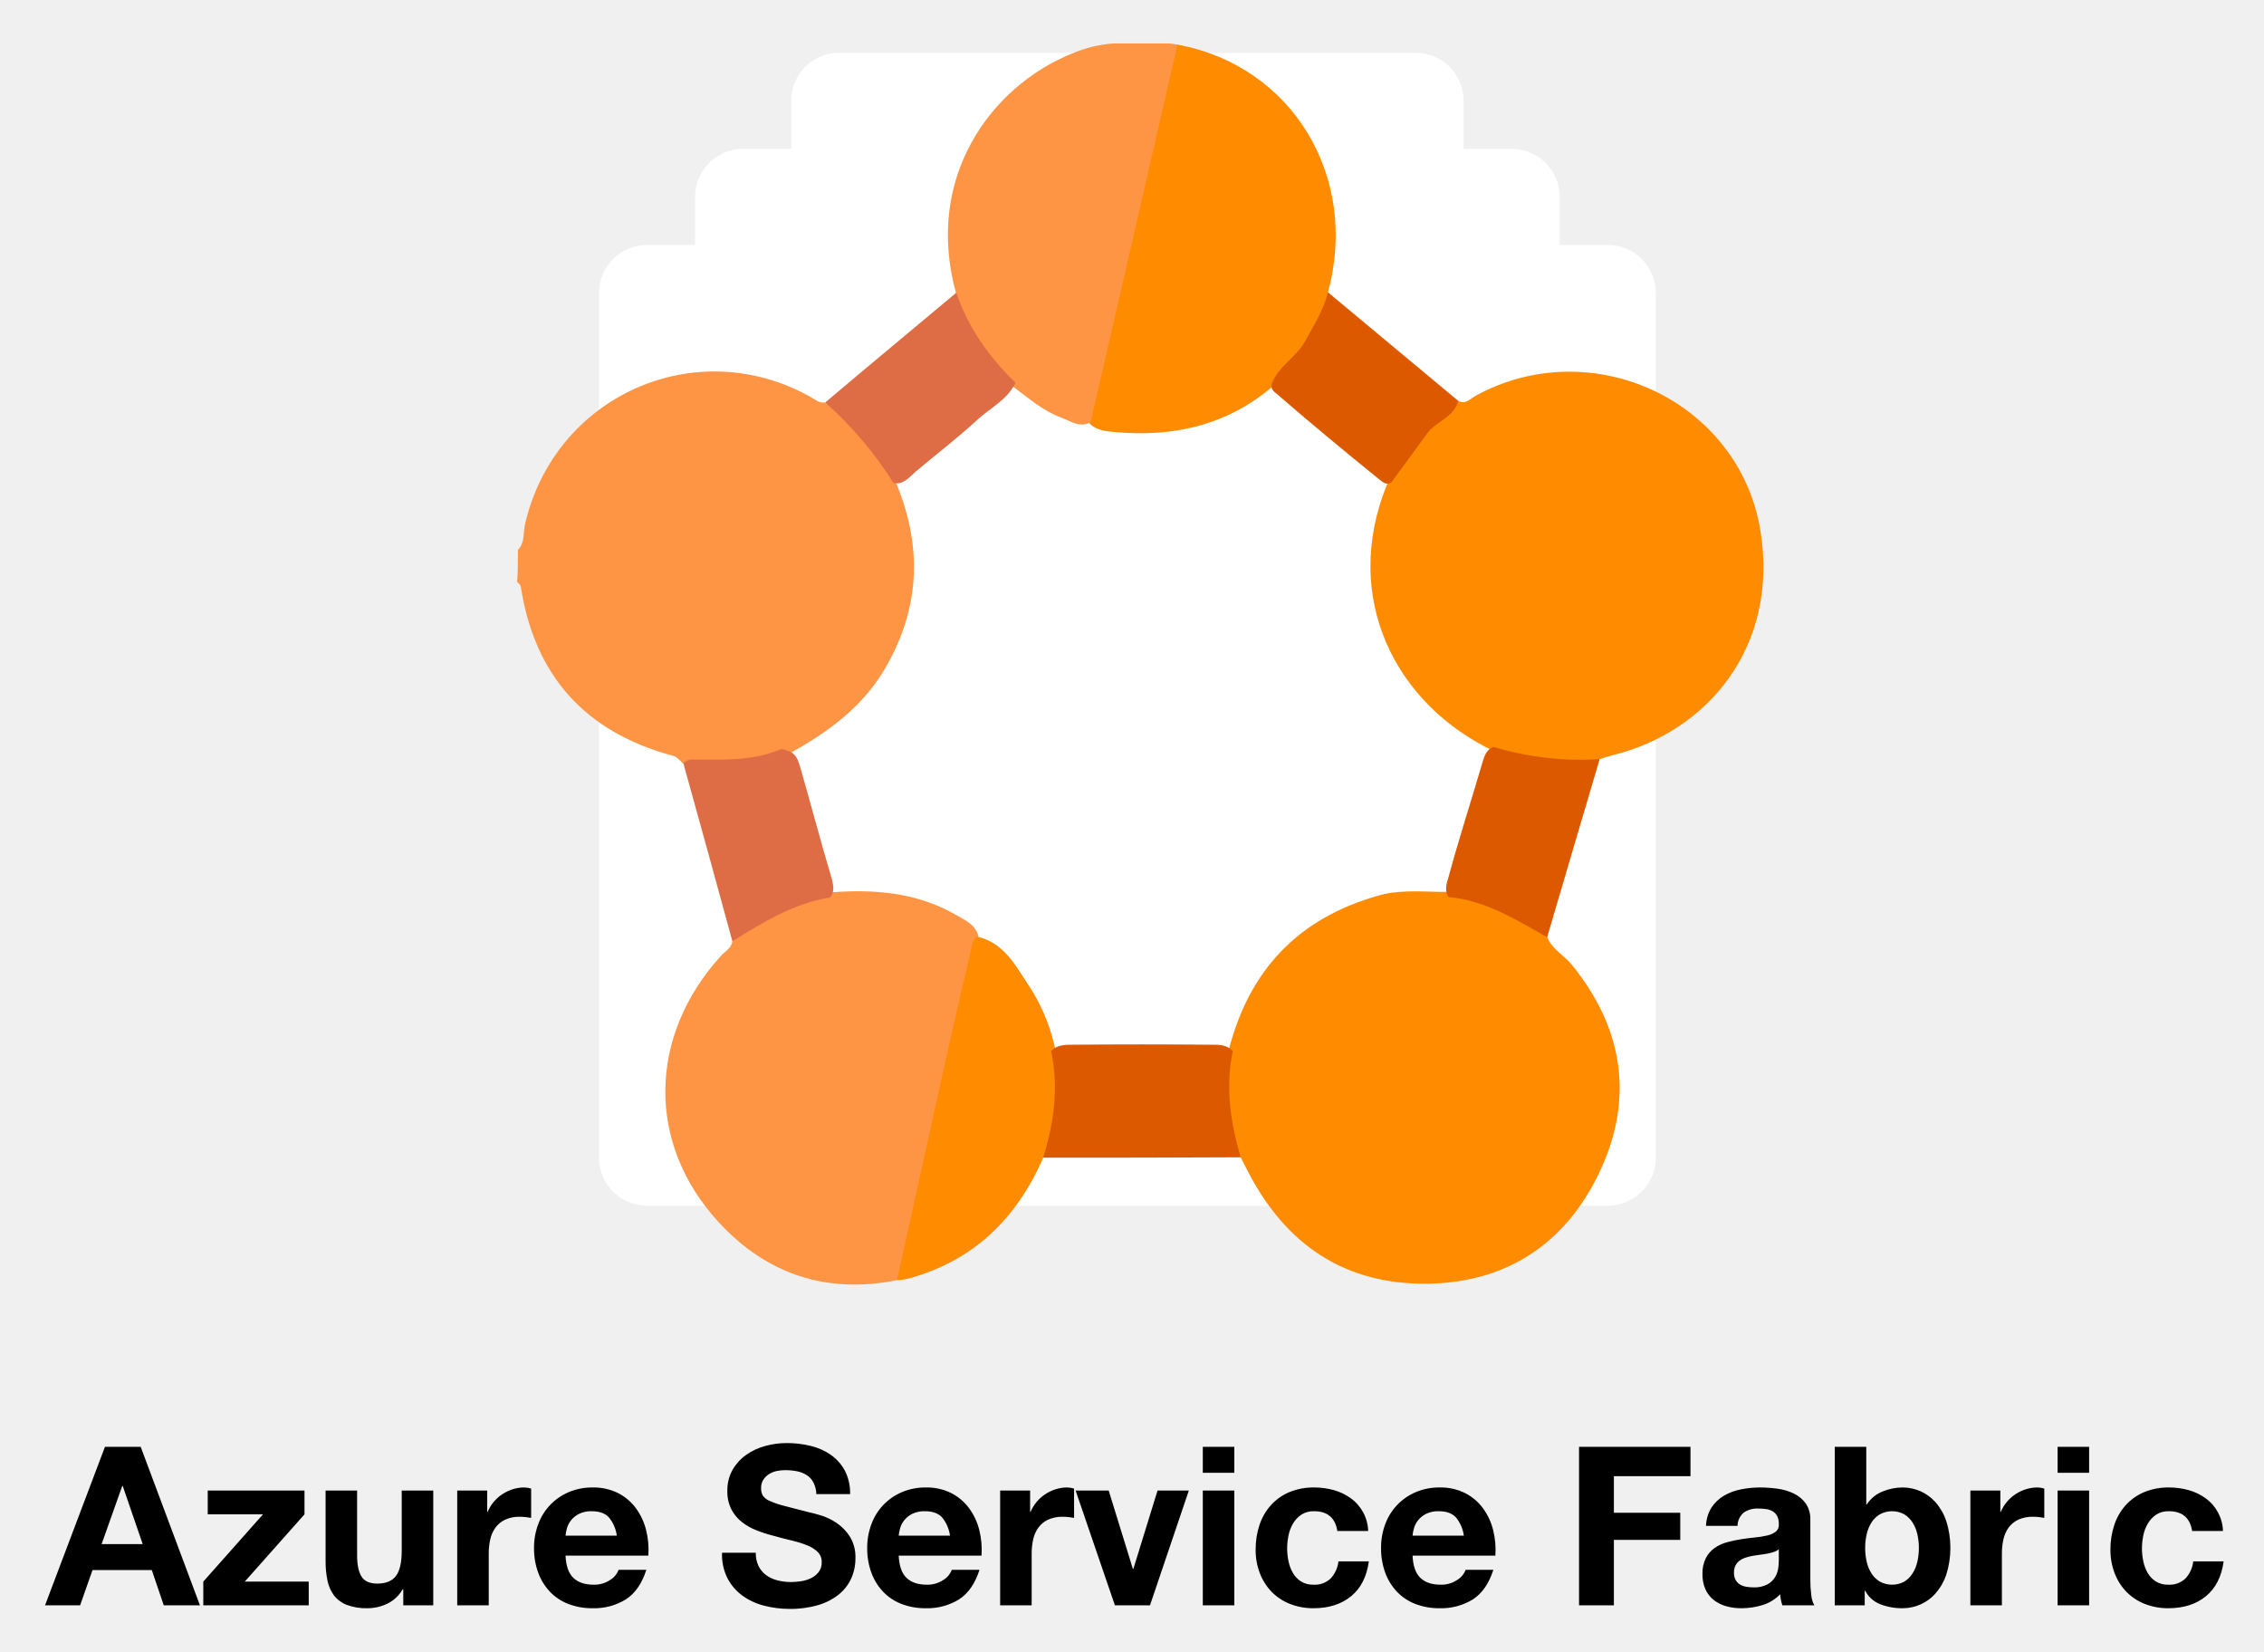
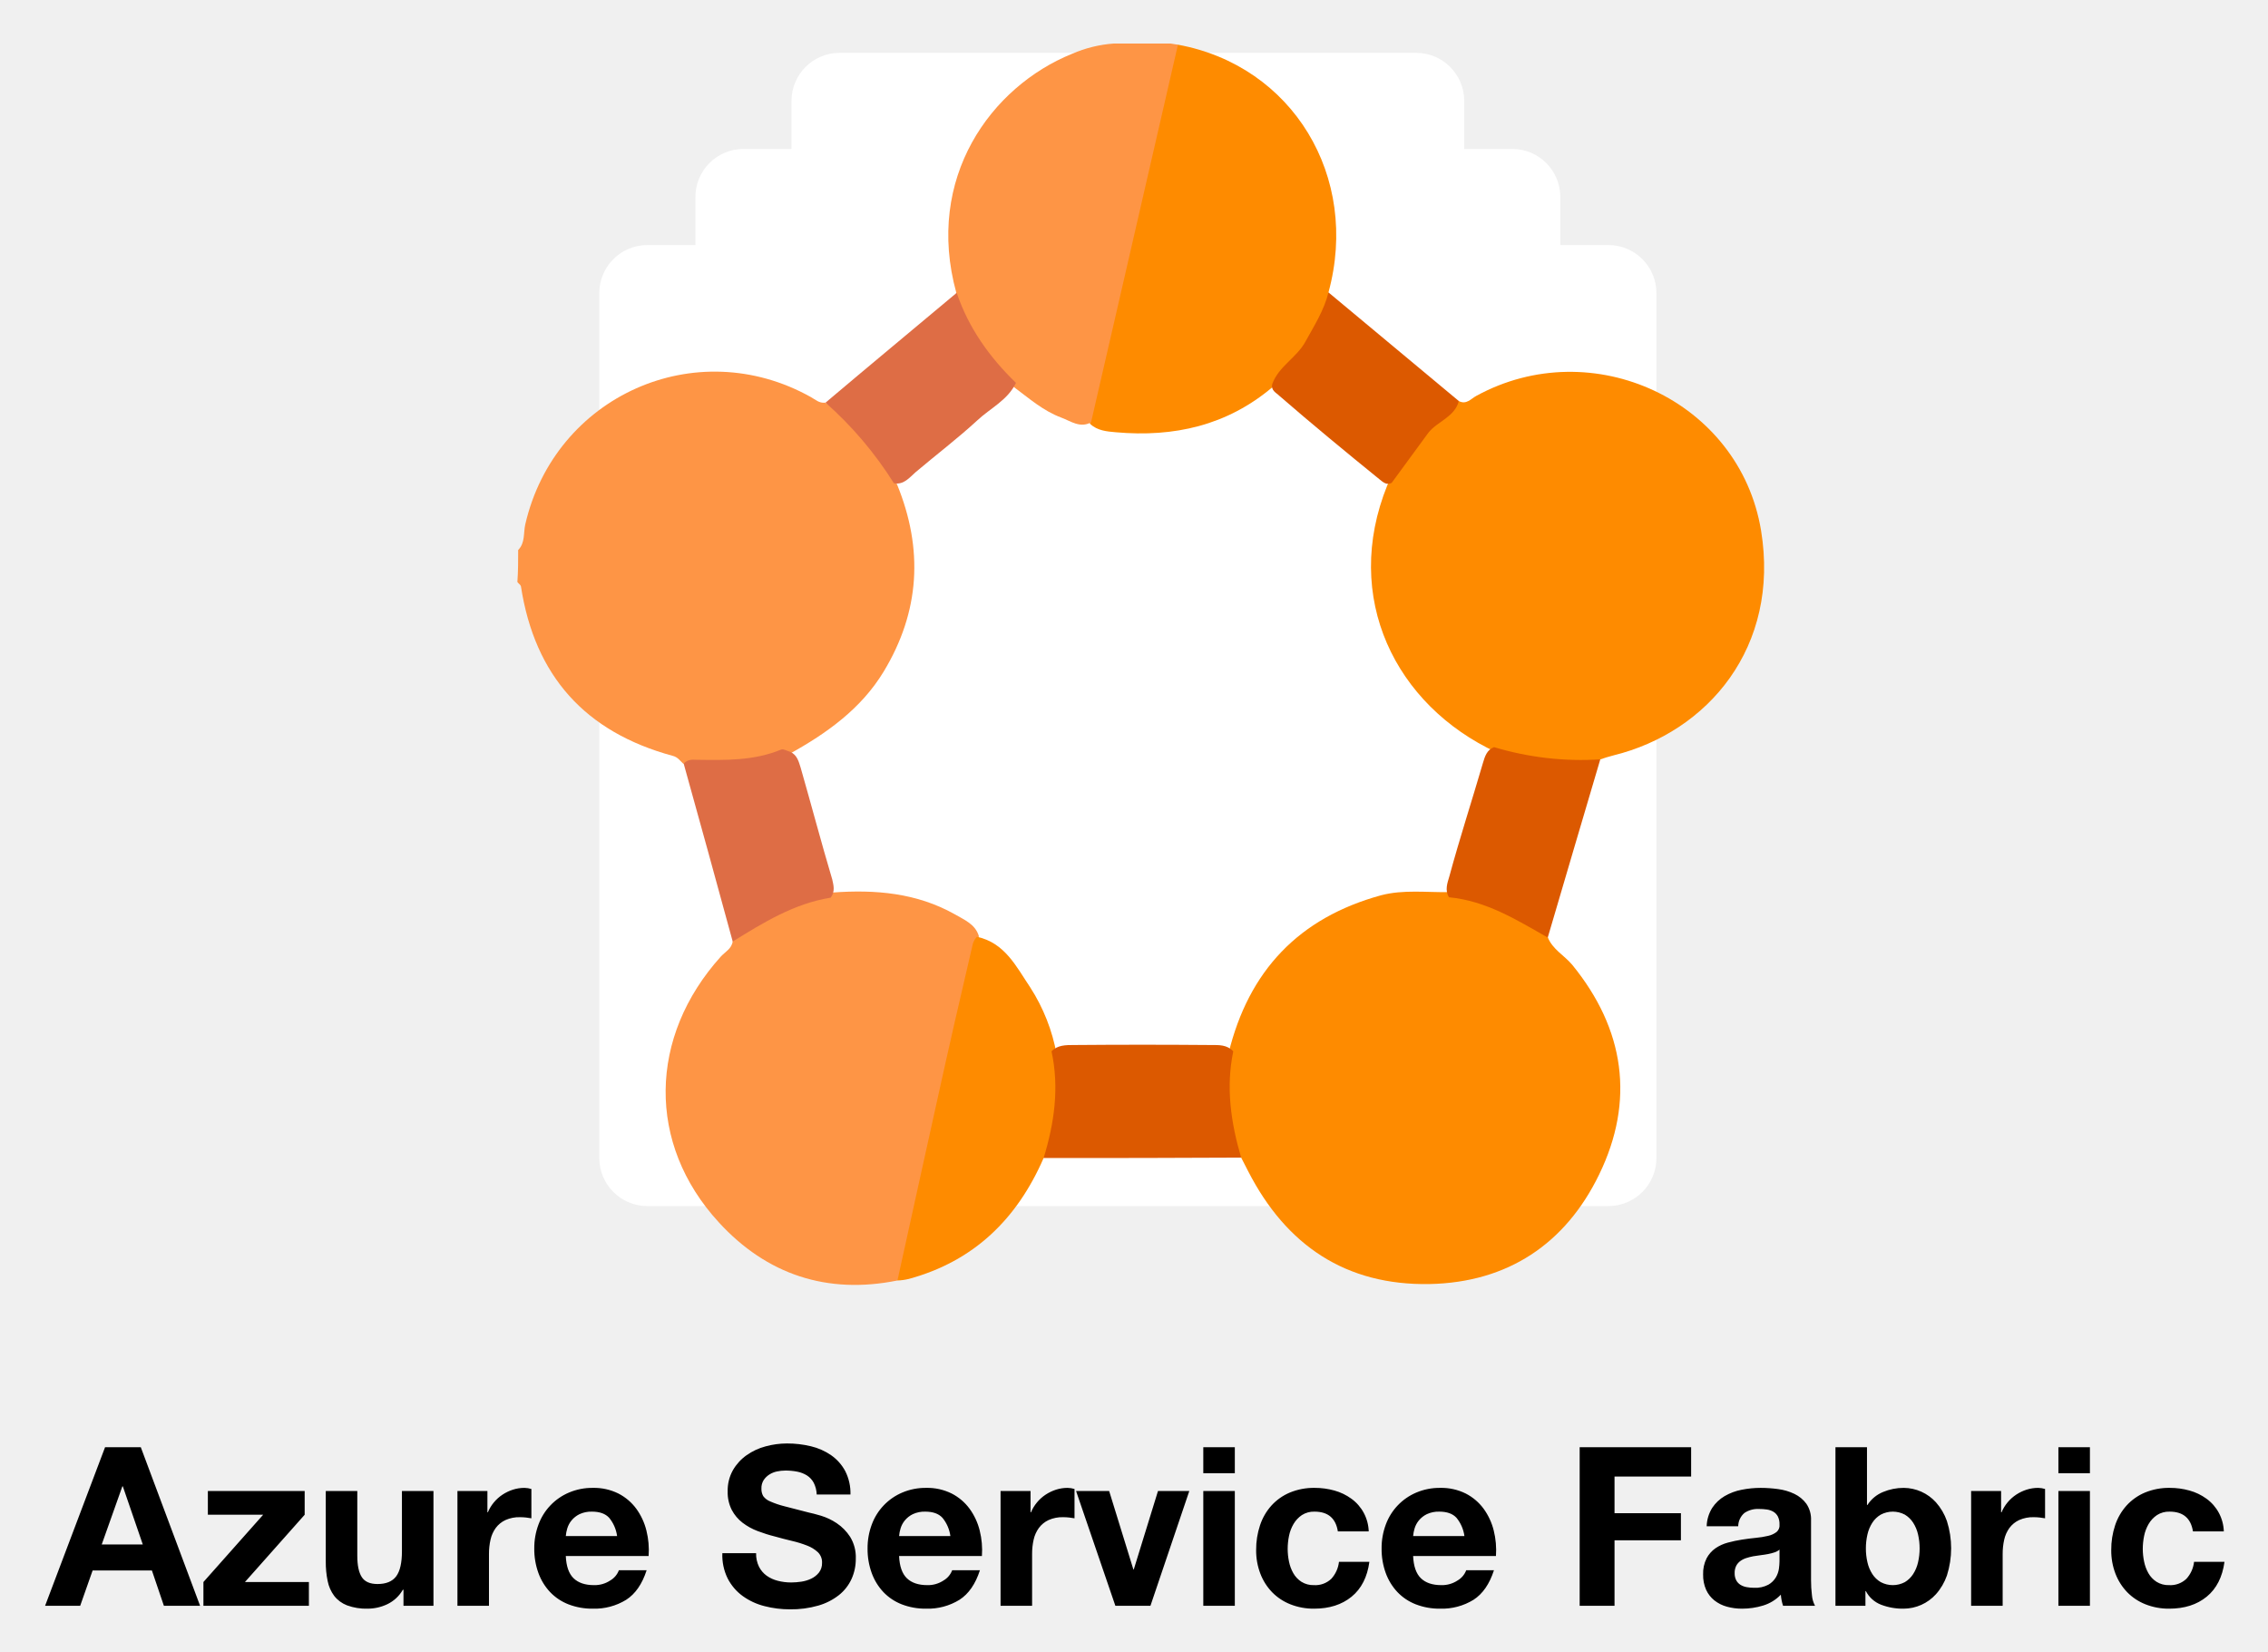
- <svg xmlns="http://www.w3.org/2000/svg" viewBox="-9.14 -7.14 735.28 536.28">
+ <svg xmlns="http://www.w3.org/2000/svg" viewBox="-9.16 -7.16 736.32 536.32">
  <defs>
    <style>.cls-2{fill:#fe9545}.cls-3{fill:#fe8b00}.cls-4{fill:#dc5900}.cls-5{fill:#de6d45}</style>
  </defs>
  <path d="M36.553 462.698L55.8 514.17H44.05l-3.893-11.462H20.91l-4.037 11.462H5.482l19.464-51.472zm.649 31.575l-6.489-18.887h-.144l-6.704 18.887zm39.072-9.66h-17.95V476.9h31.43v7.714l-19.391 21.843h20.762v7.714H56.882v-7.714zm45.56 29.557v-5.19h-.216a11.516 11.516 0 0 1-5.046 4.685 14.9 14.9 0 0 1-6.344 1.442 17.888 17.888 0 0 1-6.74-1.082 9.716 9.716 0 0 1-4.146-3.063 11.984 11.984 0 0 1-2.127-4.83 30.022 30.022 0 0 1-.612-6.308V476.9h10.236v21.051q0 4.614 1.442 6.884 1.442 2.272 5.119 2.271 4.18 0 6.055-2.487 1.874-2.487 1.875-8.182V476.9h10.236v37.27zm27.249-37.27v6.92h.144a12.565 12.565 0 0 1 1.947-3.208 12.775 12.775 0 0 1 2.811-2.523 13.789 13.789 0 0 1 3.388-1.622 12.244 12.244 0 0 1 3.75-.576 7.993 7.993 0 0 1 2.234.36v9.516q-.722-.144-1.73-.252a18.253 18.253 0 0 0-1.946-.109 10.915 10.915 0 0 0-4.758.938 8.243 8.243 0 0 0-3.136 2.558 10.241 10.241 0 0 0-1.694 3.785 20.57 20.57 0 0 0-.505 4.686v16.797h-10.236V476.9zm27.971 28.33q2.307 2.236 6.633 2.236a9.13 9.13 0 0 0 5.334-1.55 6.435 6.435 0 0 0 2.74-3.28h9.01q-2.162 6.704-6.632 9.588a19.522 19.522 0 0 1-10.813 2.883 21.276 21.276 0 0 1-7.93-1.406 16.465 16.465 0 0 1-5.983-4 17.995 17.995 0 0 1-3.785-6.2 22.674 22.674 0 0 1-1.334-7.93 21.731 21.731 0 0 1 1.37-7.786 18.02 18.02 0 0 1 9.912-10.38 19.291 19.291 0 0 1 7.75-1.514 17.722 17.722 0 0 1 8.29 1.838 16.56 16.56 0 0 1 5.803 4.938 20.317 20.317 0 0 1 3.28 7.064 26.351 26.351 0 0 1 .721 8.29h-26.89q.218 4.975 2.524 7.21zm11.57-19.608q-1.838-2.017-5.586-2.018a8.918 8.918 0 0 0-4.074.829 7.78 7.78 0 0 0-2.595 2.054 7.527 7.527 0 0 0-1.37 2.596 11.676 11.676 0 0 0-.468 2.451h16.653a11.839 11.839 0 0 0-2.56-5.912zm48.625 15.86a8.17 8.17 0 0 0 2.486 2.92 10.735 10.735 0 0 0 3.641 1.658 17.21 17.21 0 0 0 4.326.54 22.433 22.433 0 0 0 3.243-.251 11.251 11.251 0 0 0 3.244-.974 7.067 7.067 0 0 0 2.524-1.982 4.976 4.976 0 0 0 1.01-3.208 4.52 4.52 0 0 0-1.335-3.39 10.59 10.59 0 0 0-3.496-2.161 34.863 34.863 0 0 0-4.902-1.514q-2.741-.649-5.551-1.442a48.924 48.924 0 0 1-5.623-1.766 19.248 19.248 0 0 1-4.902-2.704 12.712 12.712 0 0 1-3.496-4.145 12.578 12.578 0 0 1-1.334-6.02 13.475 13.475 0 0 1 1.694-6.884 15.339 15.339 0 0 1 4.433-4.866 19.338 19.338 0 0 1 6.2-2.884 26.405 26.405 0 0 1 6.92-.936 32.814 32.814 0 0 1 7.75.9 19.371 19.371 0 0 1 6.597 2.92 14.799 14.799 0 0 1 4.577 5.154 15.82 15.82 0 0 1 1.694 7.606h-10.957a9.122 9.122 0 0 0-.973-3.82 6.369 6.369 0 0 0-2.2-2.38 9.315 9.315 0 0 0-3.135-1.225 19.318 19.318 0 0 0-3.857-.36 13.31 13.31 0 0 0-2.74.288 7.33 7.33 0 0 0-2.486 1.01 6.245 6.245 0 0 0-1.839 1.801 4.838 4.838 0 0 0-.72 2.74 4.616 4.616 0 0 0 .576 2.45 5.14 5.14 0 0 0 2.271 1.731 28.874 28.874 0 0 0 4.686 1.586q2.99.794 7.822 2.019 1.44.288 4 1.044a19.233 19.233 0 0 1 5.083 2.415 15.384 15.384 0 0 1 4.361 4.434 12.618 12.618 0 0 1 1.839 7.1 15.745 15.745 0 0 1-1.37 6.561 14.257 14.257 0 0 1-4.073 5.227 19.56 19.56 0 0 1-6.705 3.424 31.714 31.714 0 0 1-9.263 1.225 32.542 32.542 0 0 1-8.254-1.045 20.742 20.742 0 0 1-7.065-3.28 16.187 16.187 0 0 1-4.866-5.695 16.987 16.987 0 0 1-1.73-8.218h10.958a9.439 9.439 0 0 0 .937 4.397zm48.011 3.748q2.306 2.236 6.632 2.236a9.13 9.13 0 0 0 5.334-1.55 6.435 6.435 0 0 0 2.74-3.28h9.01q-2.162 6.704-6.632 9.588a19.522 19.522 0 0 1-10.813 2.883 21.276 21.276 0 0 1-7.93-1.406 16.465 16.465 0 0 1-5.983-4 17.995 17.995 0 0 1-3.785-6.2 22.674 22.674 0 0 1-1.333-7.93 21.731 21.731 0 0 1 1.37-7.786 18.02 18.02 0 0 1 9.911-10.38 19.291 19.291 0 0 1 7.75-1.514 17.722 17.722 0 0 1 8.29 1.838 16.56 16.56 0 0 1 5.803 4.938 20.317 20.317 0 0 1 3.28 7.064 26.351 26.351 0 0 1 .721 8.29h-26.89q.218 4.975 2.524 7.21zm11.57-19.608q-1.839-2.017-5.587-2.018a8.918 8.918 0 0 0-4.074.829 7.78 7.78 0 0 0-2.595 2.054 7.527 7.527 0 0 0-1.37 2.596 11.676 11.676 0 0 0-.468 2.451h16.653a11.839 11.839 0 0 0-2.56-5.912zm28.582-8.722v6.92h.144a12.565 12.565 0 0 1 1.946-3.208 12.775 12.775 0 0 1 2.812-2.523 13.789 13.789 0 0 1 3.388-1.622 12.244 12.244 0 0 1 3.75-.576 7.993 7.993 0 0 1 2.234.36v9.516q-.722-.144-1.73-.252a18.253 18.253 0 0 0-1.947-.109 10.915 10.915 0 0 0-4.758.938 8.243 8.243 0 0 0-3.136 2.558 10.241 10.241 0 0 0-1.694 3.785 20.57 20.57 0 0 0-.505 4.686v16.797H315.68V476.9zm27.538 37.27l-12.76-37.27h10.742l7.857 25.448h.145l7.857-25.449h10.165l-12.616 37.27zm28.547-43.037v-8.435h10.236v8.435zm10.236 5.766v37.27h-10.236V476.9zm25.88 6.705a7.187 7.187 0 0 0-4.11 1.118 8.879 8.879 0 0 0-2.702 2.882 12.461 12.461 0 0 0-1.478 3.894 21.063 21.063 0 0 0-.432 4.217 20.198 20.198 0 0 0 .432 4.11 12.687 12.687 0 0 0 1.406 3.783 8.068 8.068 0 0 0 2.631 2.776 7.224 7.224 0 0 0 4.037 1.082 7.502 7.502 0 0 0 5.659-2.055 9.726 9.726 0 0 0 2.487-5.515h9.876q-1.01 7.426-5.767 11.318-4.757 3.893-12.183 3.893a20.386 20.386 0 0 1-7.677-1.406 16.998 16.998 0 0 1-5.948-3.929 17.864 17.864 0 0 1-3.82-6.02 20.87 20.87 0 0 1-1.37-7.677 24.842 24.842 0 0 1 1.261-8.038 18.079 18.079 0 0 1 3.713-6.416 16.976 16.976 0 0 1 5.983-4.217 20.317 20.317 0 0 1 8.075-1.513 23.356 23.356 0 0 1 6.38.865 17.038 17.038 0 0 1 5.478 2.63 13.606 13.606 0 0 1 5.66 10.633h-10.021q-1.011-6.414-7.57-6.415zm34.531 21.626q2.305 2.236 6.631 2.236a9.129 9.129 0 0 0 5.335-1.55 6.435 6.435 0 0 0 2.74-3.28h9.011q-2.163 6.704-6.632 9.588a19.522 19.522 0 0 1-10.814 2.883 21.278 21.278 0 0 1-7.93-1.406 16.461 16.461 0 0 1-5.983-4 17.989 17.989 0 0 1-3.785-6.2 22.685 22.685 0 0 1-1.333-7.93 21.742 21.742 0 0 1 1.369-7.786 18.025 18.025 0 0 1 9.913-10.38 19.287 19.287 0 0 1 7.749-1.514 17.719 17.719 0 0 1 8.29 1.838 16.552 16.552 0 0 1 5.804 4.938 20.317 20.317 0 0 1 3.28 7.064 26.366 26.366 0 0 1 .72 8.29H449.62q.217 4.975 2.524 7.21zm11.57-19.608q-1.839-2.017-5.587-2.018a8.915 8.915 0 0 0-4.073.829 7.772 7.772 0 0 0-2.595 2.054 7.52 7.52 0 0 0-1.37 2.596 11.708 11.708 0 0 0-.469 2.451h16.653a11.843 11.843 0 0 0-2.56-5.912zm76.162-22.924v9.516h-24.871v11.894h21.555v8.795h-21.555v21.267h-11.317v-51.472zm6.848 19.68a12.266 12.266 0 0 1 4.037-3.82 17.599 17.599 0 0 1 5.514-2.055 31.445 31.445 0 0 1 6.164-.612 41.875 41.875 0 0 1 5.695.396 17.447 17.447 0 0 1 5.262 1.55 10.367 10.367 0 0 1 3.893 3.208 8.96 8.96 0 0 1 1.515 5.442v19.393a38.916 38.916 0 0 0 .288 4.83 8.715 8.715 0 0 0 1.009 3.46H569.72a14.462 14.462 0 0 1-.468-1.767 15.105 15.105 0 0 1-.253-1.838 13.326 13.326 0 0 1-5.767 3.533 23.155 23.155 0 0 1-6.776 1.01 18.298 18.298 0 0 1-4.975-.65 11.368 11.368 0 0 1-4.037-2.018 9.377 9.377 0 0 1-2.703-3.46 11.69 11.69 0 0 1-.973-4.975 10.867 10.867 0 0 1 1.117-5.227 9.348 9.348 0 0 1 2.884-3.279 12.933 12.933 0 0 1 4.037-1.839 43.58 43.58 0 0 1 4.578-.972q2.305-.36 4.54-.578a27.277 27.277 0 0 0 3.966-.648 6.926 6.926 0 0 0 2.74-1.262 2.77 2.77 0 0 0 .936-2.415 5.43 5.43 0 0 0-.54-2.63 3.982 3.982 0 0 0-1.442-1.515 5.697 5.697 0 0 0-2.09-.721 17.246 17.246 0 0 0-2.56-.18 7.768 7.768 0 0 0-4.757 1.297 5.792 5.792 0 0 0-2.019 4.326h-10.237a11.897 11.897 0 0 1 1.803-5.984zm20.22 14.454a16.542 16.542 0 0 1-2.09.541q-1.119.217-2.343.36-1.226.145-2.45.36a18.556 18.556 0 0 0-2.272.578 6.753 6.753 0 0 0-1.946.973 4.635 4.635 0 0 0-1.334 1.55 4.999 4.999 0 0 0-.504 2.378 4.82 4.82 0 0 0 .504 2.308 3.86 3.86 0 0 0 1.37 1.477 5.789 5.789 0 0 0 2.018.757 12.846 12.846 0 0 0 2.38.217 9.038 9.038 0 0 0 4.685-1.01 6.745 6.745 0 0 0 2.451-2.415 7.74 7.74 0 0 0 .974-2.847 19.748 19.748 0 0 0 .18-2.307v-3.82a4.575 4.575 0 0 1-1.623.9zm30.026-34.134v18.743h.143a10.93 10.93 0 0 1 5.083-4.217 17.209 17.209 0 0 1 6.668-1.333 14.214 14.214 0 0 1 10.49 4.685 18.099 18.099 0 0 1 3.568 6.092 29.165 29.165 0 0 1 0 17.662 18.084 18.084 0 0 1-3.568 6.09 14.21 14.21 0 0 1-10.49 4.687 19.664 19.664 0 0 1-7.353-1.297 9.332 9.332 0 0 1-4.902-4.398h-.144v4.758h-9.733v-51.472zm16.58 28.331a11.888 11.888 0 0 0-1.586-3.821 8.31 8.31 0 0 0-2.703-2.63 8.34 8.34 0 0 0-7.822 0 8.19 8.19 0 0 0-2.74 2.63 11.866 11.866 0 0 0-1.586 3.821 19.895 19.895 0 0 0-.504 4.541 19.57 19.57 0 0 0 .504 4.47 11.857 11.857 0 0 0 1.586 3.821 8.18 8.18 0 0 0 2.74 2.631 8.34 8.34 0 0 0 7.822 0 8.3 8.3 0 0 0 2.703-2.63 11.879 11.879 0 0 0 1.586-3.822 19.625 19.625 0 0 0 .505-4.47 19.95 19.95 0 0 0-.505-4.54zm26.96-14.129v6.92h.145a12.524 12.524 0 0 1 1.947-3.208 12.764 12.764 0 0 1 2.811-2.523 13.777 13.777 0 0 1 3.388-1.622 12.244 12.244 0 0 1 3.749-.576 7.99 7.99 0 0 1 2.234.36v9.516q-.72-.144-1.73-.252a18.278 18.278 0 0 0-1.947-.109 10.918 10.918 0 0 0-4.757.938 8.249 8.249 0 0 0-3.136 2.558 10.25 10.25 0 0 0-1.694 3.785 20.627 20.627 0 0 0-.504 4.686v16.797h-10.238V476.9zm18.6-5.767v-8.435h10.237v8.435zm10.237 5.766v37.27H659.11V476.9zm25.88 6.705a7.187 7.187 0 0 0-4.11 1.118 8.869 8.869 0 0 0-2.703 2.882 12.487 12.487 0 0 0-1.478 3.894 21.133 21.133 0 0 0-.432 4.217 20.265 20.265 0 0 0 .432 4.11 12.715 12.715 0 0 0 1.406 3.783 8.065 8.065 0 0 0 2.63 2.776 7.226 7.226 0 0 0 4.038 1.082 7.503 7.503 0 0 0 5.659-2.055 9.726 9.726 0 0 0 2.487-5.515h9.876q-1.01 7.426-5.766 11.318-4.758 3.893-12.184 3.893a20.391 20.391 0 0 1-7.678-1.406 17.003 17.003 0 0 1-5.947-3.929 17.864 17.864 0 0 1-3.82-6.02 20.85 20.85 0 0 1-1.37-7.677 24.816 24.816 0 0 1 1.261-8.038 18.064 18.064 0 0 1 3.713-6.416 16.976 16.976 0 0 1 5.984-4.217 20.314 20.314 0 0 1 8.074-1.513 23.362 23.362 0 0 1 6.38.865 17.038 17.038 0 0 1 5.478 2.63 13.609 13.609 0 0 1 5.66 10.633h-10.021q-1.01-6.414-7.57-6.415z" />
  <g id="mask">
    <g id="mask0">
      <path id="Union" fill="#fff" d="M450.607 10a15.6 15.6 0 0 1 15.6 15.6v15.6h15.6a15.6 15.6 0 0 1 15.6 15.6v15.6h15.6a15.6 15.6 0 0 1 15.6 15.6v280.8a15.6 15.6 0 0 1-15.6 15.6h-312a15.6 15.6 0 0 1-15.6-15.6V88a15.6 15.6 0 0 1 15.6-15.6h15.6V56.8a15.6 15.6 0 0 1 15.6-15.6h15.6V25.6a15.6 15.6 0 0 1 15.6-15.6z" />
    </g>
  </g>
  <path d="M159.07 171.401c2.308-2.308 1.667-5.515 2.308-8.337 9.62-41.685 55.41-62.207 92.735-41.3 1.41.77 2.693 2.052 4.617 1.795 11.159 5.9 17.572 15.905 23.344 26.55 8.594 21.036 7.44 41.302-4.36 60.798-7.312 12.056-18.47 20.009-30.528 26.678-11.287 3.335-22.83 4.746-34.502 3.207-1.026-.898-1.796-2.18-3.463-2.565-28.347-7.696-44.764-25.91-49.254-55.025-.128-.513-.77-.898-1.154-1.411.257-3.592.257-7.055.257-10.39z" class="cls-2" />
  <path d="M493.323 297.1c1.54 3.976 5.388 5.9 7.953 8.978 17.059 20.907 20.394 44.122 8.722 68.108-10.903 22.446-29.63 35.015-55.025 35.528-27.192.513-46.56-12.57-58.873-36.555-.77-1.539-1.54-2.95-2.309-4.489-5.772-7.952-5.643-17.187-5.259-26.294.129-2.565.77-5.002 1.155-7.567 6.541-26.807 22.83-43.995 49.51-51.306 7.31-1.923 14.878-.897 22.189-1.026 12.057 2.053 23.216 5.644 31.937 14.622zm-28.859-174.054c2.437 1.283 3.976-.77 5.644-1.667 37.71-20.65 85.551 1.539 92.478 43.738 6.156 37.709-17.188 65.414-47.97 72.981-1.412.385-2.823.77-4.234 1.283-6.156 3.463-12.698 1.796-19.11 1.41a48.125 48.125 0 0 1-14.623-3.719c-32.835-15.263-50.15-50.279-35.4-86.706 5.643-10.902 13.082-20.265 23.215-27.32z" class="cls-3" />
  <path d="M282.202 408.56c-22.83 4.618-42.455-1.924-57.975-18.855-23.472-25.524-22.83-60.283.642-86.32 1.41-1.54 3.59-2.566 3.847-5.003 8.722-9.491 20.266-13.34 32.451-15.776 13.852-1.026 27.32.128 39.633 7.054 3.079 1.796 6.67 3.207 7.824 7.055-1.282 12.313-4.874 24.241-7.567 36.298-5.13 22.703-10.133 45.405-15.52 68.108-.77 2.693-1.026 5.387-3.335 7.44z" class="cls-2" />
  <path d="M373.27 7.353c37.195 6.798 59.128 42.84 48.867 80.42 1.411 2.95-.128 5.388-1.154 7.825-3.848 8.978-10.646 15.905-17.059 22.959-14.75 12.442-31.937 16.29-50.792 14.622-2.95-.257-6.029-.513-8.337-2.694-1.283-2.565-.257-5.002.256-7.439 7.696-35.016 15.905-69.903 23.729-104.79.77-3.849.898-8.081 4.49-10.903z" class="cls-3" />
  <path d="M373.27 7.353c-6.927 29.885-13.725 59.899-20.651 89.784-2.566 10.902-5.003 21.933-7.568 32.835-3.591 1.924-6.541-.384-9.62-1.539-5.9-2.18-10.517-6.285-15.52-10.004-7.182-6.67-13.595-13.98-17.315-23.216-1.026-2.309-2.309-4.617-1.283-7.31-10.26-37.325 11.288-66.954 37.582-77.6a41.471 41.471 0 0 1 13.596-3.335h18.341c.898.128 1.668.257 2.437.385z" class="cls-2" />
  <path d="M282.202 408.56c4.361-19.624 8.594-39.248 12.955-58.744 3.72-16.931 7.567-33.734 11.544-50.664a6.473 6.473 0 0 1 1.282-2.18c9.107 1.923 12.826 9.747 17.316 16.417a59.728 59.728 0 0 1 8.593 21.805c2.31 9.106 1.668 18.085-.641 27.063-.641 2.565-1.41 4.874-3.591 6.541-8.594 19.753-22.575 33.477-43.738 39.249a17.345 17.345 0 0 1-3.72.513z" class="cls-3" />
  <path d="M329.66 368.799c3.463-11.288 5.13-22.831 2.565-34.632 1.924-2.052 4.617-2.052 7.183-2.052q22.317-.192 44.635 0c2.565 0 5.13-.128 7.183 2.052-2.437 11.672-.77 23.216 2.565 34.503-21.42.129-42.711.129-64.131.129z" class="cls-4" />
  <path d="M260.526 284.273c-11.929 1.924-21.805 8.08-31.81 14.237-5.258-19.24-10.517-38.479-15.904-57.718 1.026-1.283 2.565-1.411 4.104-1.283 9.364.128 18.598.385 27.577-3.335.77-.256 1.924.513 2.95.77 2.18 1.026 2.693 3.078 3.335 5.13 3.463 12.057 6.67 24.242 10.26 36.299.386 1.796 1.027 3.848-.512 5.9z" class="cls-5" />
  <path d="M475.88 235.405a98.33 98.33 0 0 0 34.502 3.976c-5.643 19.24-11.415 38.479-17.059 57.847-10.132-5.772-20.009-11.929-32.065-13.083-1.411-2.309-.513-4.618.128-6.798 3.335-12.313 7.31-24.498 10.902-36.812.642-2.18 1.283-4.232 3.592-5.13zm-71.956-118.002c2.18-5.772 7.952-8.466 10.774-13.724 2.822-5.131 6.028-10.133 7.44-15.905 14.108 11.8 28.217 23.472 42.326 35.272-1.41 5.259-6.926 6.542-9.876 10.261-3.976 5.387-7.952 10.903-11.929 16.29-1.667.898-2.821-.257-3.976-1.155-10.902-8.85-21.804-17.828-32.45-27.063-1.026-1.026-2.95-1.796-2.309-3.976z" class="cls-4" />
  <path d="M301.442 87.902c3.848 11.416 10.646 20.907 19.24 29.244-2.694 5.644-8.338 8.209-12.57 12.185-6.414 5.9-13.34 11.159-20.01 16.803-1.924 1.667-3.848 4.232-7.054 3.591a120.093 120.093 0 0 0-22.19-26.166c14.11-11.928 28.347-23.728 42.584-35.657z" class="cls-5" />
</svg>
